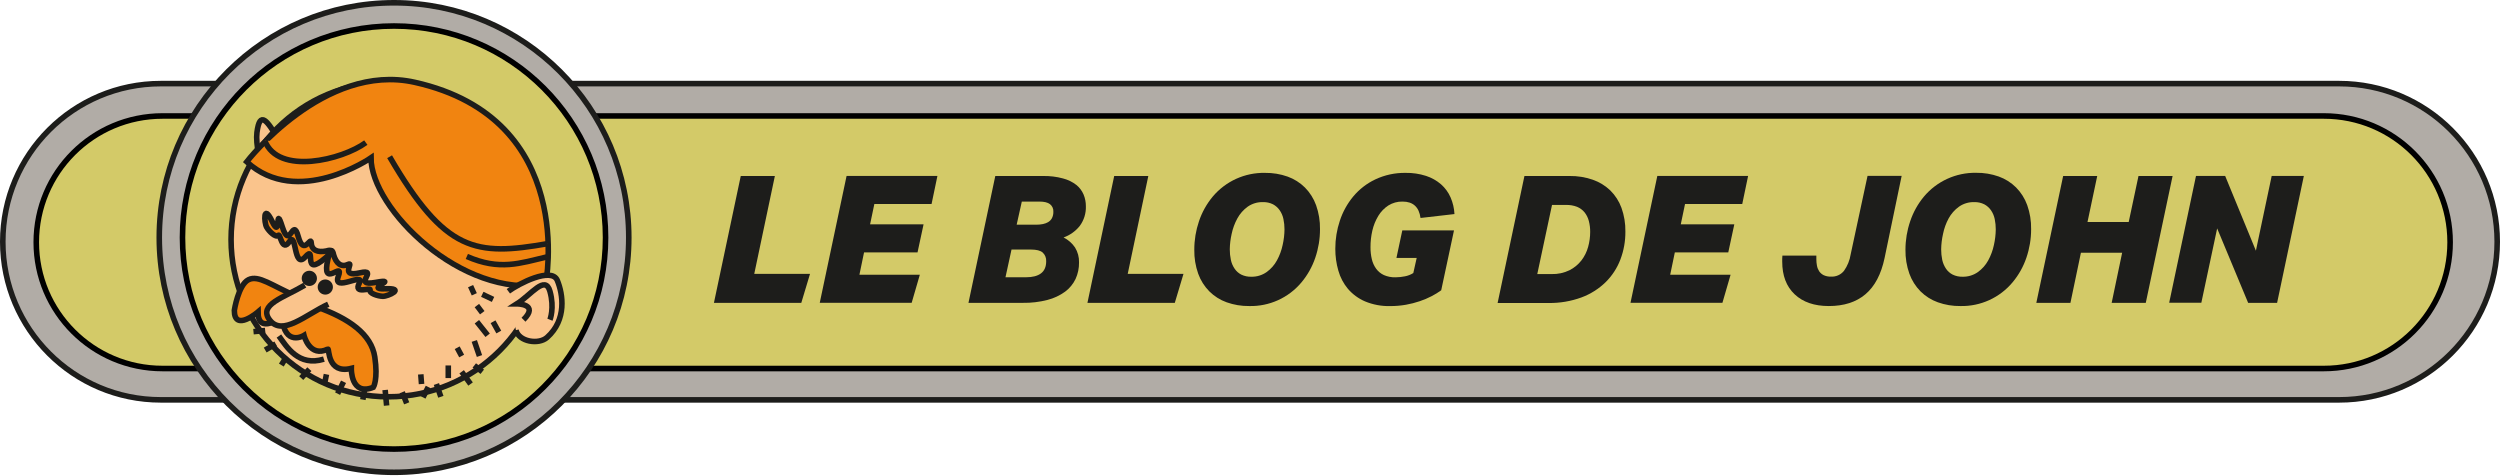
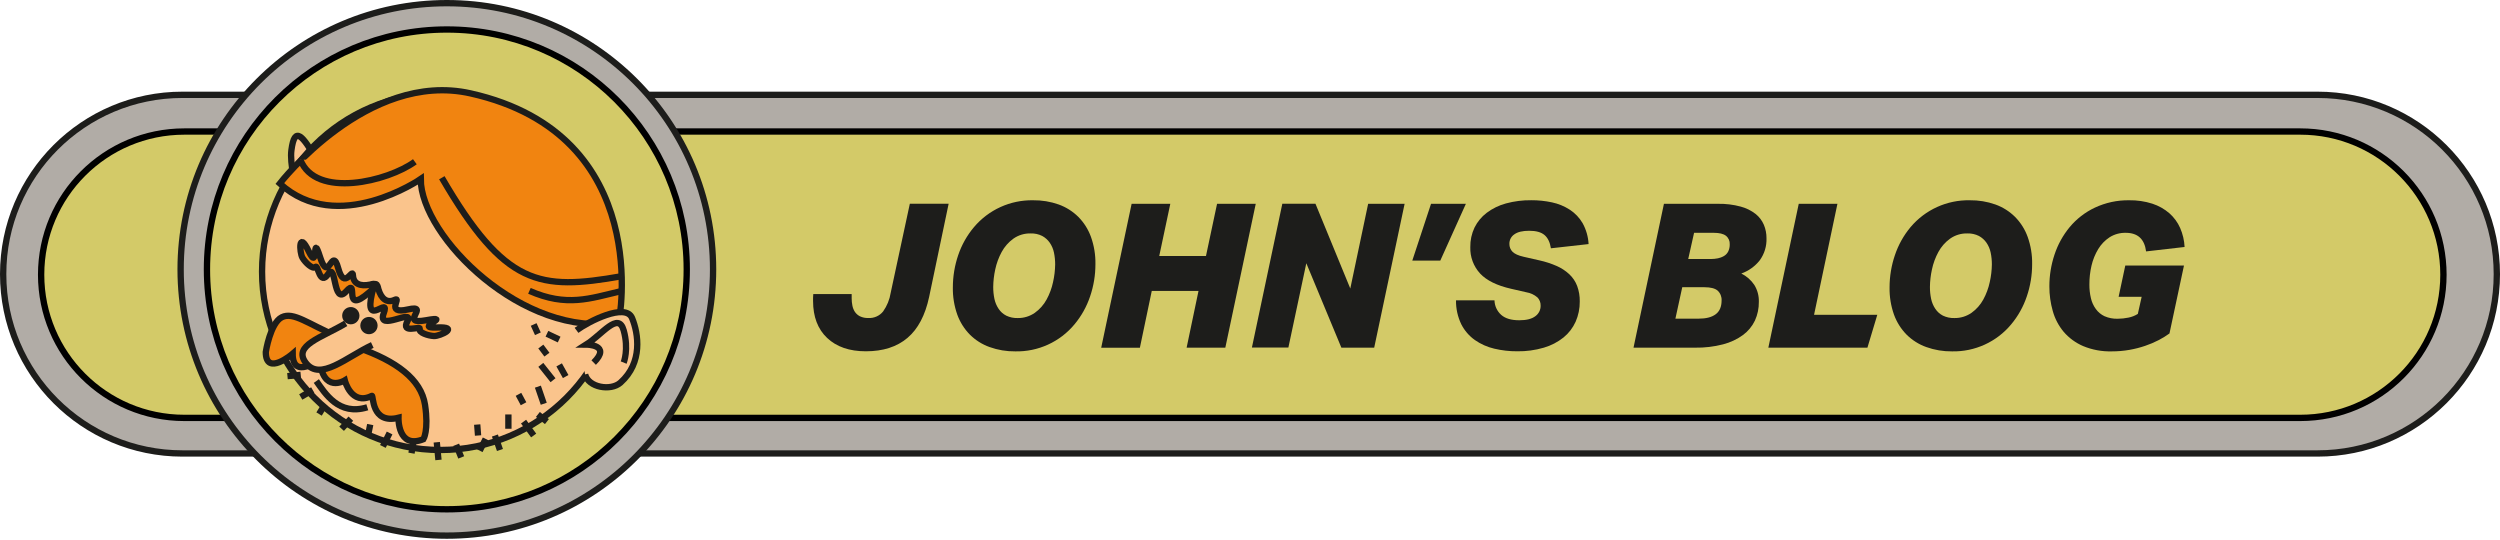
- <svg xmlns="http://www.w3.org/2000/svg" viewBox="0 0 1344.91 255.58">
+ <svg xmlns="http://www.w3.org/2000/svg" id="maquettes-blog" viewBox="0 0 1185.91 255.74">
  <defs>
-     <style>.cls-1{fill:#b1aca6;}.cls-1,.cls-3,.cls-4,.cls-5,.cls-6{stroke:#1d1d1b;}.cls-1,.cls-2,.cls-3,.cls-4,.cls-5,.cls-6{stroke-miterlimit:10;stroke-width:3px;}.cls-2{fill:#d3ca68;stroke:#000;}.cls-3{fill:#fac48c;}.cls-4{fill:#f18410;}.cls-5{fill:none;}.cls-6,.cls-7{fill:#1d1d1b;}</style>
+     <style>.cls-1{fill:#b1aca6;}.cls-1,.cls-3,.cls-4,.cls-5{stroke:#1d1d1b;}.cls-1,.cls-2,.cls-3,.cls-4,.cls-5{stroke-miterlimit:10;stroke-width:3px;}.cls-2{fill:#d3ca68;stroke:#000;}.cls-3{fill:#fac48c;}.cls-4{fill:#f18410;}.cls-5,.cls-6{fill:#1d1d1b;}</style>
  </defs>
-   <g id="Calque_2" data-name="Calque 2">
-     <g id="maquettes-blog">
-       <rect class="cls-1" x="1.5" y="44.98" width="1341.91" height="170.13" rx="85.06" ry="85.06" />
-       <path class="cls-2" d="M87.44,62.39H1250.15a67.93,67.93,0,0,1,67.93,67.93h0a67.93,67.93,0,0,1-67.93,67.93H87.44a67.93,67.93,0,0,1-67.93-67.93h0A67.93,67.93,0,0,1,87.44,62.39Z" />
-       <circle class="cls-1" cx="211.97" cy="127.79" r="126.29" />
-       <circle class="cls-2" cx="211.97" cy="127.79" r="113.8" />
-       <path class="cls-3" d="M149.81,75c-6-9.87-10-16-11.58-3.73s10.11,43.17,10.11,43.17" />
-       <circle class="cls-3" cx="208.92" cy="128.85" r="84.61" />
-       <path class="cls-4" d="M132.73,87.05c27.3,25.06,66.85-2.14,66.85-2.14,0,27.2,48.79,76,93.94,68,0,0,17.61-88.94-70.35-108.62C174.28,33.3,132.73,87.05,132.73,87.05Z" />
-       <path class="cls-3" d="M273.48,156.7c5.59-4.16,23.29-13.25,26.34-5.84s5.18,21.13-5.5,30.66c-4.56,4.07-15.25,2.33-16.77-3.92" />
-       <path class="cls-3" d="M295.85,172s2.54-6.23,0-15.29-10.17,1.94-17.79,6.75c0,0,12.2,0,3.56,8.54" />
-       <path class="cls-4" d="M209.59,84.31c30,51.55,46.35,53.55,85.12,46.75" />
-       <path class="cls-4" d="M196.8,76.72c-12.71,9.29-47.11,17.76-54.34-1" />
-       <path class="cls-3" d="M150.05,180.76c4.19,5.85,10.62,16.64,24.19,12.44" />
-       <line class="cls-5" x1="241.16" y1="196.6" x2="241.16" y2="203.39" />
-       <line class="cls-5" x1="245.95" y1="187.06" x2="248.35" y2="191.53" />
-       <line class="cls-5" x1="255.15" y1="183.41" x2="257.94" y2="191.53" />
-       <line class="cls-5" x1="256.54" y1="173.08" x2="262.34" y2="180.36" />
-       <line class="cls-5" x1="256.54" y1="164.38" x2="259.44" y2="168.23" />
-       <line class="cls-5" x1="259.44" y1="158.33" x2="265.24" y2="161.07" />
-       <line class="cls-5" x1="253.15" y1="153.92" x2="255.15" y2="158.33" />
-       <line class="cls-5" x1="265.24" y1="173.08" x2="268.33" y2="178.62" />
-       <line class="cls-5" x1="248.35" y1="200" x2="253.15" y2="206.59" />
-       <line class="cls-5" x1="255.15" y1="196.6" x2="259.44" y2="200" />
-       <line class="cls-5" x1="234.77" y1="206.59" x2="237.16" y2="213.46" />
-       <line class="cls-5" x1="207.19" y1="209.79" x2="207.99" y2="218.18" />
-       <line class="cls-5" x1="196.4" y1="208.19" x2="195.2" y2="214.98" />
-       <line class="cls-5" x1="184.81" y1="205.39" x2="181.62" y2="211.78" />
-       <line class="cls-5" x1="175.62" y1="201.39" x2="174.82" y2="205.39" />
-       <line class="cls-5" x1="166.43" y1="198.6" x2="162.04" y2="203.39" />
-       <line class="cls-5" x1="216.38" y1="210.99" x2="218.78" y2="216.98" />
-       <line class="cls-5" x1="226.37" y1="201.39" x2="226.77" y2="206.59" />
-       <line class="cls-5" x1="227.57" y1="213.78" x2="230.37" y2="208.19" />
-       <path class="cls-4" d="M175.62,135c-4.79,1-8-.4-8.19-4.4s-4,7.6-7-3.39S156,135,151.85,122s-.4,7.59-5.4-2.79-4.39.59-3,3,5,5.8,6.2,4.4,2,9.39,6,3.39,2.2,15.39,8.59,8.2-2.33,12.05,11,.4C181.62,133,175.62,135,175.62,135Z" />
-       <path class="cls-4" d="M179.47,137.09c1.38,4.7,4.12,6.86,7.74,5.15s-4.81,7.1,6.3,4.55-4.8,7.56,8.63,5.12-6.5,3.94,5,3.44,1.54,4.16-1.23,4.05-7.47-1.66-6.8-3.38-9.22,2.68-5.82-3.68-14.6,5.33-11.28-3.7-9.53,7.75-5.55-9.5C178.4,130.86,179.47,137.09,179.47,137.09Z" />
-       <path class="cls-6" d="M166.41,147.15h0a2.6,2.6,0,0,1,2.6,2.6h0a2.6,2.6,0,0,1-2.6,2.6h0a2.6,2.6,0,0,1-2.6-2.6h0A2.6,2.6,0,0,1,166.41,147.15Z" />
-       <path class="cls-6" d="M175,151.84h0a2.6,2.6,0,0,1,2.6,2.6h0A2.6,2.6,0,0,1,175,157h0a2.6,2.6,0,0,1-2.6-2.6h0A2.6,2.6,0,0,1,175,151.84Z" />
-       <path class="cls-4" d="M170,165c17.77,6.21,29.79,14.83,31.62,27.05s-.78,16.3-.78,16.3C188.61,213.24,189,198.17,189,198.17c-13,3.26-11.81-10.8-12.63-10.39-9.78,4.89-12.83-7.34-12.83-7.34s-10.45,6.49-11.94-10c0,0-12.79,10-12.79-2.65,0,0-12.75,11-12.75-.8,0,0,2.11-13.76,7.61-16.51s12.73,3.32,25.92,8.92" />
-       <path class="cls-3" d="M164,153.38c-11.53,6.86-25.2,10.46-18.93,18.74,6.82,9,19.38-2.83,31.53-8.46" />
-       <path class="cls-4" d="M294,138.26c-14.09,3.29-25.18,7.49-42.86-.3" />
-       <line class="cls-5" x1="148.35" y1="185.01" x2="142.66" y2="188.31" />
-       <line class="cls-5" x1="142.66" y1="177.82" x2="136.36" y2="178.42" />
-       <line class="cls-5" x1="153.74" y1="192.5" x2="151.35" y2="196.4" />
-       <path class="cls-7" d="M398.5,94.68h18.35l-11.09,52.66h30l-4.69,15.58h-47Z" />
-       <path class="cls-7" d="M468.08,120.67h28.77l-3.25,15.11H464.83l-2.49,12h32.5l-4.39,15.1H441l14.43-68.24H504.3l-3.15,15.1H470.37Z" />
-       <path class="cls-7" d="M580.91,121.49a19.44,19.44,0,0,1-8.75,6.26,16,16,0,0,1,6.17,5.4,14.5,14.5,0,0,1,2.15,8.07,20.63,20.63,0,0,1-1.86,8.85A18.47,18.47,0,0,1,573,156.9a27.83,27.83,0,0,1-9.47,4.44,49.37,49.37,0,0,1-13.23,1.58H521l14.43-68.24h25.71A38.46,38.46,0,0,1,571.88,96,19.72,19.72,0,0,1,579,99.46a13.27,13.27,0,0,1,3.92,5.16,16.07,16.07,0,0,1,1.24,6.31A16.84,16.84,0,0,1,580.91,121.49Zm-29,27.67q5.36,0,8.12-2.11c1.85-1.4,2.78-3.56,2.78-6.5a5.91,5.91,0,0,0-1.87-4.68q-1.86-1.62-6.26-1.62H544.16l-3.25,14.91Zm5.73-28.29a17.32,17.32,0,0,0,3.45-.34,8.66,8.66,0,0,0,2.86-1.1,5.31,5.31,0,0,0,2-2.15,7.26,7.26,0,0,0,.72-3.39,4.78,4.78,0,0,0-1.82-4.06q-1.81-1.39-5.73-1.39H549.7l-2.77,12.43Z" />
-       <path class="cls-7" d="M599.4,94.68h18.35l-11.08,52.66h30L632,162.92H585Z" />
-       <path class="cls-7" d="M659.9,162.63a25.26,25.26,0,0,1-9.31-5.87,26,26,0,0,1-6-9.51,36.87,36.87,0,0,1-2.1-12.91A47.19,47.19,0,0,1,645,119.05a41.22,41.22,0,0,1,7.41-13.29A35.84,35.84,0,0,1,680.55,93a35.09,35.09,0,0,1,12.14,2,25.45,25.45,0,0,1,9.32,5.88,26.12,26.12,0,0,1,6,9.51,36.84,36.84,0,0,1,2.1,12.91,47.09,47.09,0,0,1-2.53,15.34,41.25,41.25,0,0,1-7.41,13.23A35.49,35.49,0,0,1,672,164.64,34.9,34.9,0,0,1,659.9,162.63Zm21.46-16.24a18.66,18.66,0,0,0,5.59-6.31,29.82,29.82,0,0,0,3.06-8.27,39.67,39.67,0,0,0,1-8.36,26.3,26.3,0,0,0-.58-5.64,12.76,12.76,0,0,0-2-4.69,10.23,10.23,0,0,0-3.58-3.2,11.38,11.38,0,0,0-5.45-1.19,13.66,13.66,0,0,0-8.22,2.48,19,19,0,0,0-5.54,6.31,30.31,30.31,0,0,0-3.06,8.32,39.88,39.88,0,0,0-1,8.31,27,27,0,0,0,.58,5.64,13.26,13.26,0,0,0,2,4.73,9.59,9.59,0,0,0,3.58,3.2,11.63,11.63,0,0,0,5.45,1.15,13.75,13.75,0,0,0,8.17-2.48Z" />
-       <path class="cls-7" d="M754.53,108.44a13.78,13.78,0,0,0-7.65,2.1,17.41,17.41,0,0,0-5.4,5.59,26.94,26.94,0,0,0-3.2,7.89,38.55,38.55,0,0,0-1,9,27.13,27.13,0,0,0,.71,6.41,14.34,14.34,0,0,0,2.34,5.16,10.76,10.76,0,0,0,4.16,3.39,14.59,14.59,0,0,0,6.26,1.2,25.4,25.4,0,0,0,5.07-.53,12.79,12.79,0,0,0,4.49-1.77l1.82-8.12h-10.9l3.16-14.82H782.2l-6.88,32.22a39.77,39.77,0,0,1-5.12,3.15,44.29,44.29,0,0,1-6.4,2.72,50.71,50.71,0,0,1-7.5,1.92,48.06,48.06,0,0,1-8.32.71,33.24,33.24,0,0,1-13.67-2.53,25.35,25.35,0,0,1-9.17-6.74,26.4,26.4,0,0,1-5.16-9.8,41.79,41.79,0,0,1-1.63-11.8,47.12,47.12,0,0,1,2.44-15.05,40.08,40.08,0,0,1,7.17-13,35,35,0,0,1,11.9-9.23A36.94,36.94,0,0,1,756.15,93a34.17,34.17,0,0,1,11,1.62,23.39,23.39,0,0,1,8.08,4.54,20.13,20.13,0,0,1,5.11,7,25.56,25.56,0,0,1,2.11,9l-18.26,2.1Q763,108.44,754.53,108.44Z" />
-       <path class="cls-7" d="M820.09,94.68h24.28a36.66,36.66,0,0,1,12.47,2,25.81,25.81,0,0,1,9.46,5.79,25.28,25.28,0,0,1,6,9.36,36.13,36.13,0,0,1,2.1,12.76,41.41,41.41,0,0,1-2.68,15,34.15,34.15,0,0,1-7.93,12.19,37.06,37.06,0,0,1-13,8.22A49.54,49.54,0,0,1,833,163H805.66Zm14.62,52.76a20.67,20.67,0,0,0,9.61-2.06,19,19,0,0,0,6.45-5.3,21,21,0,0,0,3.59-7.27,30.35,30.35,0,0,0,1.1-8,22.76,22.76,0,0,0-.72-5.92,12.46,12.46,0,0,0-2.29-4.64,10.33,10.33,0,0,0-4.07-3,15.41,15.41,0,0,0-6-1h-7.45L827,147.44Z" />
-       <path class="cls-7" d="M904.2,120.67H933l-3.25,15.11H901l-2.49,12H931l-4.39,15.1H877.15l14.43-68.24h48.84l-3.15,15.1H906.49Z" />
-       <path class="cls-7" d="M1013.83,138.83q-2.77,13.1-10.28,19.46t-19.73,6.35q-11.67,0-18.36-6.31t-6.69-17.58v-1.58a13.72,13.72,0,0,1,.1-1.67h18.26v2a18.14,18.14,0,0,0,.33,3.44,8.27,8.27,0,0,0,1.19,3A6.45,6.45,0,0,0,981,148a8.6,8.6,0,0,0,4,.81,8.36,8.36,0,0,0,7-3.11,20.86,20.86,0,0,0,3.59-8.84l9.08-42.24h18.35Z" />
-       <path class="cls-7" d="M1042.5,162.63a25.3,25.3,0,0,1-9.32-5.87,26.12,26.12,0,0,1-6-9.51,36.64,36.64,0,0,1-2.11-12.91,47.2,47.2,0,0,1,2.54-15.29,41.19,41.19,0,0,1,7.4-13.29,35.88,35.88,0,0,1,28.1-12.8,35,35,0,0,1,12.14,2,25.37,25.37,0,0,1,9.32,5.88,26.28,26.28,0,0,1,6,9.51,36.84,36.84,0,0,1,2.1,12.91,47.09,47.09,0,0,1-2.53,15.34,41.25,41.25,0,0,1-7.41,13.23,35.53,35.53,0,0,1-28.1,12.81A34.86,34.86,0,0,1,1042.5,162.63Zm21.5-16.24a18.76,18.76,0,0,0,5.59-6.31,30.47,30.47,0,0,0,3.06-8.27,40.29,40.29,0,0,0,1-8.36,27,27,0,0,0-.57-5.64,12.94,12.94,0,0,0-2-4.69,10.32,10.32,0,0,0-3.58-3.2,11.41,11.41,0,0,0-5.45-1.19,13.62,13.62,0,0,0-8.22,2.48,19,19,0,0,0-5.55,6.31,30,30,0,0,0-3,8.32,39.88,39.88,0,0,0-1,8.31,27,27,0,0,0,.57,5.64,13.63,13.63,0,0,0,2,4.73,9.62,9.62,0,0,0,3.59,3.2,11.6,11.6,0,0,0,5.45,1.15A13.77,13.77,0,0,0,1064,146.39Z" />
-       <path class="cls-7" d="M1128.23,94.68,1123,119.43h22.17l5.26-24.75h18.35l-14.43,68.24H1136l5.64-26.95h-22.18l-5.64,26.95h-18.35l14.43-68.24Z" />
-       <path class="cls-7" d="M1192.75,122.87l-8.51,40h-17.3l14.43-68.24h15.68l16.54,40.24,8.5-40.24h17.3L1225,162.92h-15.58Z" />
-     </g>
-   </g>
+   <rect class="cls-1" x="1.5" y="44.98" width="1182.91" height="170.13" rx="85.06" ry="85.06" />
+   <rect class="cls-2" x="19.51" y="62.39" width="1139.57" height="135.85" rx="67.93" ry="67.93" />
+   <circle class="cls-1" cx="211.97" cy="127.79" r="126.29" />
+   <circle class="cls-2" cx="211.97" cy="127.79" r="113.8" />
+   <path class="cls-3" d="M149.81,75c-6-9.87-10-16-11.58-3.73s10.11,43.17,10.11,43.17" />
+   <circle class="cls-3" cx="208.92" cy="128.85" r="84.61" />
+   <path class="cls-4" d="M132.73,87.05c27.3,25.06,66.85-2.14,66.85-2.14,0,27.2,48.79,76,93.94,68,0,0,17.61-88.94-70.35-108.62C174.28,33.3,132.73,87.05,132.73,87.05Z" />
+   <path class="cls-3" d="M273.48,156.7c5.59-4.16,23.29-13.25,26.34-5.84s5.18,21.13-5.5,30.66c-4.56,4.07-15.25,2.33-16.77-3.92" />
+   <path class="cls-3" d="M295.85,172s2.54-6.23,0-15.29-10.17,1.94-17.79,6.75c0,0,12.2,0,3.56,8.54" />
+   <path class="cls-4" d="M209.59,84.31c30,51.55,46.35,53.55,85.12,46.75" />
+   <path class="cls-4" d="M196.8,76.72c-12.71,9.29-47.11,17.76-54.34-1" />
+   <path class="cls-3" d="M150.05,180.76c4.19,5.85,10.62,16.64,24.19,12.44" />
+   <line class="cls-1" x1="241.16" y1="196.6" x2="241.16" y2="203.39" />
+   <line class="cls-1" x1="245.95" y1="187.06" x2="248.35" y2="191.53" />
+   <line class="cls-1" x1="255.15" y1="183.41" x2="257.94" y2="191.53" />
+   <line class="cls-1" x1="256.54" y1="173.08" x2="262.34" y2="180.36" />
+   <line class="cls-1" x1="256.54" y1="164.38" x2="259.44" y2="168.23" />
+   <line class="cls-1" x1="259.44" y1="158.33" x2="265.24" y2="161.07" />
+   <line class="cls-1" x1="253.15" y1="153.92" x2="255.15" y2="158.33" />
+   <line class="cls-1" x1="265.24" y1="173.08" x2="268.33" y2="178.62" />
+   <line class="cls-1" x1="248.35" y1="200" x2="253.15" y2="206.59" />
+   <line class="cls-1" x1="255.15" y1="196.6" x2="259.44" y2="200" />
+   <line class="cls-1" x1="234.77" y1="206.59" x2="237.16" y2="213.46" />
+   <line class="cls-1" x1="207.19" y1="209.79" x2="207.99" y2="218.18" />
+   <line class="cls-1" x1="196.4" y1="208.19" x2="195.2" y2="214.98" />
+   <line class="cls-1" x1="184.81" y1="205.39" x2="181.62" y2="211.78" />
+   <line class="cls-1" x1="175.62" y1="201.39" x2="174.82" y2="205.39" />
+   <line class="cls-1" x1="166.43" y1="198.6" x2="162.04" y2="203.39" />
+   <line class="cls-1" x1="216.38" y1="210.99" x2="218.78" y2="216.98" />
+   <line class="cls-1" x1="226.37" y1="201.39" x2="226.77" y2="206.59" />
+   <line class="cls-1" x1="227.57" y1="213.78" x2="230.37" y2="208.19" />
+   <path class="cls-4" d="M175.62,135c-4.79,1-8-.4-8.19-4.4s-4,7.6-7-3.39S156,135,151.85,122s-.4,7.59-5.4-2.79-4.39.59-3,3,5,5.8,6.2,4.4,2,9.39,6,3.39,2.2,15.39,8.59,8.2-2.33,12.05,11,.4C181.62,133,175.62,135,175.62,135Z" />
+   <path class="cls-4" d="M179.47,137.09c1.38,4.7,4.12,6.86,7.74,5.15s-4.81,7.1,6.3,4.55-4.8,7.56,8.63,5.12-6.5,3.94,5,3.44,1.54,4.16-1.23,4.05-7.47-1.66-6.8-3.38-9.22,2.68-5.82-3.68-14.6,5.33-11.28-3.7-9.53,7.75-5.55-9.5C178.4,130.86,179.47,137.09,179.47,137.09Z" />
+   <rect class="cls-5" x="163.81" y="147.15" width="5.2" height="5.2" rx="2.6" ry="2.6" />
+   <rect class="cls-5" x="172.42" y="151.84" width="5.2" height="5.2" rx="2.6" ry="2.6" />
+   <path class="cls-4" d="M170,165c17.77,6.21,29.79,14.83,31.62,27.05s-.78,16.3-.78,16.3c-12.23,4.89-11.82-10.18-11.82-10.18-13,3.26-11.81-10.8-12.63-10.39-9.78,4.89-12.83-7.34-12.83-7.34s-10.45,6.49-11.94-10c0,0-12.79,10-12.79-2.65,0,0-12.75,11-12.75-.8,0,0,2.11-13.76,7.61-16.51s12.73,3.32,25.92,8.92" />
+   <path class="cls-3" d="M164,153.38c-11.53,6.86-25.2,10.46-18.93,18.74,6.82,9,19.38-2.83,31.53-8.46" />
+   <path class="cls-4" d="M294,138.26c-14.09,3.29-25.18,7.49-42.86-.3" />
+   <line class="cls-4" x1="148.35" y1="185.01" x2="142.66" y2="188.31" />
+   <line class="cls-4" x1="142.66" y1="177.82" x2="136.36" y2="178.42" />
+   <line class="cls-4" x1="153.74" y1="192.5" x2="151.35" y2="196.4" />
+   <path class="cls-6" d="M440.75,140.83q-2.78,13.1-10.28,19.46t-19.74,6.35q-11.66,0-18.35-6.31t-6.69-17.58v-1.58a13.71,13.71,0,0,1,.1-1.67H404v2a17.37,17.37,0,0,0,.34,3.44,8.27,8.27,0,0,0,1.19,3,6.45,6.45,0,0,0,2.39,2.1,8.6,8.6,0,0,0,4,.81,8.37,8.37,0,0,0,7-3.11,20.86,20.86,0,0,0,3.59-8.84l9.08-42.24H450Z" />
+   <path class="cls-6" d="M469.42,164.63a25.3,25.3,0,0,1-9.32-5.87,26.28,26.28,0,0,1-6-9.51,36.87,36.87,0,0,1-2.1-12.91,47.46,47.46,0,0,1,2.53-15.29A41.22,41.22,0,0,1,462,107.76,35.88,35.88,0,0,1,490.06,95a35.09,35.09,0,0,1,12.14,2,25.45,25.45,0,0,1,9.32,5.88,26.12,26.12,0,0,1,6,9.51,36.6,36.6,0,0,1,2.11,12.91,47.1,47.1,0,0,1-2.54,15.34,41,41,0,0,1-7.4,13.23,35.53,35.53,0,0,1-28.1,12.81A34.86,34.86,0,0,1,469.42,164.63Zm21.46-16.24a18.76,18.76,0,0,0,5.59-6.31,30.47,30.47,0,0,0,3.06-8.27,40.29,40.29,0,0,0,1-8.36,27,27,0,0,0-.57-5.64,12.94,12.94,0,0,0-2-4.69,10.35,10.35,0,0,0-3.59-3.2,11.34,11.34,0,0,0-5.44-1.19,13.62,13.62,0,0,0-8.22,2.48,18.87,18.87,0,0,0-5.55,6.31,30.31,30.31,0,0,0-3.06,8.32,40.51,40.51,0,0,0-.95,8.31,27,27,0,0,0,.57,5.64,13.44,13.44,0,0,0,2,4.73,9.54,9.54,0,0,0,3.59,3.2,11.59,11.59,0,0,0,5.44,1.15A13.78,13.78,0,0,0,490.88,148.39Z" />
+   <path class="cls-6" d="M555.15,96.68l-5.25,24.75h22.17l5.26-24.75h18.35l-14.43,68.24H562.89L568.53,138H546.36l-5.64,26.95H522.37L536.8,96.68Z" />
+   <path class="cls-6" d="M619.67,124.87l-8.51,40h-17.3l14.43-68.24H624l16.53,40.24L649,96.68h17.3l-14.43,68.24H636.3Z" />
+   <path class="cls-6" d="M695.36,96.68l-12.14,26.95H669.94l8.89-26.95Z" />
+   <path class="cls-6" d="M747.41,152.64a20.4,20.4,0,0,1-5.74,7.45,27,27,0,0,1-9.32,4.83,42.42,42.42,0,0,1-12.62,1.72,46.3,46.3,0,0,1-10.89-1.24,26.74,26.74,0,0,1-9.23-4.11,20.64,20.64,0,0,1-6.45-7.5,25.32,25.32,0,0,1-2.48-11.33h18.25a9.56,9.56,0,0,0,3.21,6.93q2.91,2.54,8.55,2.53c3.38,0,5.91-.63,7.6-1.91a6,6,0,0,0,2.53-5.07,5.37,5.37,0,0,0-1.53-3.87,10.62,10.62,0,0,0-5.25-2.43L716.87,137q-10.14-2.3-14.77-7.26a17.66,17.66,0,0,1-4.64-12.52,20.79,20.79,0,0,1,2-9.27,19.82,19.82,0,0,1,5.78-7,26.92,26.92,0,0,1,9.13-4.45,43.84,43.84,0,0,1,12-1.52A45.5,45.5,0,0,1,736.22,96a25.14,25.14,0,0,1,8.46,3.49,19.1,19.1,0,0,1,6.07,6.4,22.91,22.91,0,0,1,2.82,9.89l-17.87,2q-.68-4.3-3.06-6.31t-7.27-2q-4.68,0-7,1.68A5.29,5.29,0,0,0,716,115.7a5.14,5.14,0,0,0,1.48,3.72c1,1,2.75,1.82,5.3,2.39l7.55,1.72a43.8,43.8,0,0,1,8.08,2.63,21.4,21.4,0,0,1,6,3.92,14.91,14.91,0,0,1,3.73,5.55,20.31,20.31,0,0,1,1.24,7.4A23.22,23.22,0,0,1,747.41,152.64Z" />
+   <path class="cls-6" d="M834.76,123.49a19.41,19.41,0,0,1-8.74,6.26,16,16,0,0,1,6.16,5.4,14.42,14.42,0,0,1,2.15,8.07,20.63,20.63,0,0,1-1.86,8.85,18.28,18.28,0,0,1-5.64,6.83,27.78,27.78,0,0,1-9.46,4.44,49.44,49.44,0,0,1-13.24,1.58H774.88l14.43-68.24H815A38.43,38.43,0,0,1,825.73,98a19.72,19.72,0,0,1,7.07,3.49,13.17,13.17,0,0,1,3.92,5.16,16.07,16.07,0,0,1,1.24,6.31A16.78,16.78,0,0,1,834.76,123.49Zm-29,27.67q5.36,0,8.13-2.11c1.85-1.4,2.77-3.56,2.77-6.5a5.9,5.9,0,0,0-1.86-4.68c-1.25-1.08-3.33-1.62-6.26-1.62H798l-3.25,14.91Zm5.74-28.29a17.22,17.22,0,0,0,3.44-.34,8.8,8.8,0,0,0,2.87-1.1,5.31,5.31,0,0,0,2-2.15,7.39,7.39,0,0,0,.71-3.39,4.78,4.78,0,0,0-1.81-4.06c-1.21-.93-3.13-1.39-5.74-1.39h-9.36l-2.78,12.43Z" />
+   <path class="cls-6" d="M853.26,96.68h18.35l-11.09,52.66h30l-4.68,15.58h-47Z" />
+   <path class="cls-6" d="M913.76,164.63a25.3,25.3,0,0,1-9.32-5.87,26.28,26.28,0,0,1-6-9.51,36.87,36.87,0,0,1-2.1-12.91,47.46,47.46,0,0,1,2.53-15.29,41.22,41.22,0,0,1,7.41-13.29A35.84,35.84,0,0,1,934.4,95a35.09,35.09,0,0,1,12.14,2,25.45,25.45,0,0,1,9.32,5.88,26.12,26.12,0,0,1,6,9.51,36.6,36.6,0,0,1,2.11,12.91,47.1,47.1,0,0,1-2.54,15.34,41,41,0,0,1-7.4,13.23,35.53,35.53,0,0,1-28.1,12.81A34.86,34.86,0,0,1,913.76,164.63Zm21.46-16.24a18.76,18.76,0,0,0,5.59-6.31,30.47,30.47,0,0,0,3.06-8.27,40.29,40.29,0,0,0,1-8.36,27,27,0,0,0-.57-5.64,12.94,12.94,0,0,0-2-4.69,10.35,10.35,0,0,0-3.59-3.2,11.34,11.34,0,0,0-5.44-1.19,13.62,13.62,0,0,0-8.22,2.48,18.87,18.87,0,0,0-5.55,6.31,30.31,30.31,0,0,0-3.06,8.32,40.51,40.51,0,0,0-.95,8.31,27,27,0,0,0,.57,5.64,13.44,13.44,0,0,0,2,4.73,9.59,9.59,0,0,0,3.58,3.2,11.66,11.66,0,0,0,5.45,1.15A13.78,13.78,0,0,0,935.22,148.39Z" />
+   <path class="cls-6" d="M1008.38,110.44a13.8,13.8,0,0,0-7.65,2.1,17.62,17.62,0,0,0-5.4,5.59,26.94,26.94,0,0,0-3.2,7.89,38.55,38.55,0,0,0-1,9,27.12,27.12,0,0,0,.72,6.41,14,14,0,0,0,2.34,5.16A10.69,10.69,0,0,0,998.3,150a14.53,14.53,0,0,0,6.26,1.2,25.37,25.37,0,0,0,5.06-.53,12.79,12.79,0,0,0,4.49-1.77l1.82-8.12H1005l3.16-14.82H1036l-6.88,32.22a39.62,39.62,0,0,1-5.11,3.15,44.91,44.91,0,0,1-6.41,2.72,50.08,50.08,0,0,1-7.5,1.92,48.06,48.06,0,0,1-8.32.71,33.19,33.19,0,0,1-13.66-2.53,25.39,25.39,0,0,1-9.18-6.74,26.4,26.4,0,0,1-5.16-9.8,42.16,42.16,0,0,1-1.63-11.8,47.4,47.4,0,0,1,2.44-15.05,40.45,40.45,0,0,1,7.17-13,35,35,0,0,1,11.9-9.23A37,37,0,0,1,1010,95a34.23,34.23,0,0,1,11,1.62,23.44,23.44,0,0,1,8.07,4.54,20.16,20.16,0,0,1,5.12,7,25.56,25.56,0,0,1,2.1,9l-18.26,2.1Q1016.89,110.44,1008.38,110.44Z" />
</svg>
